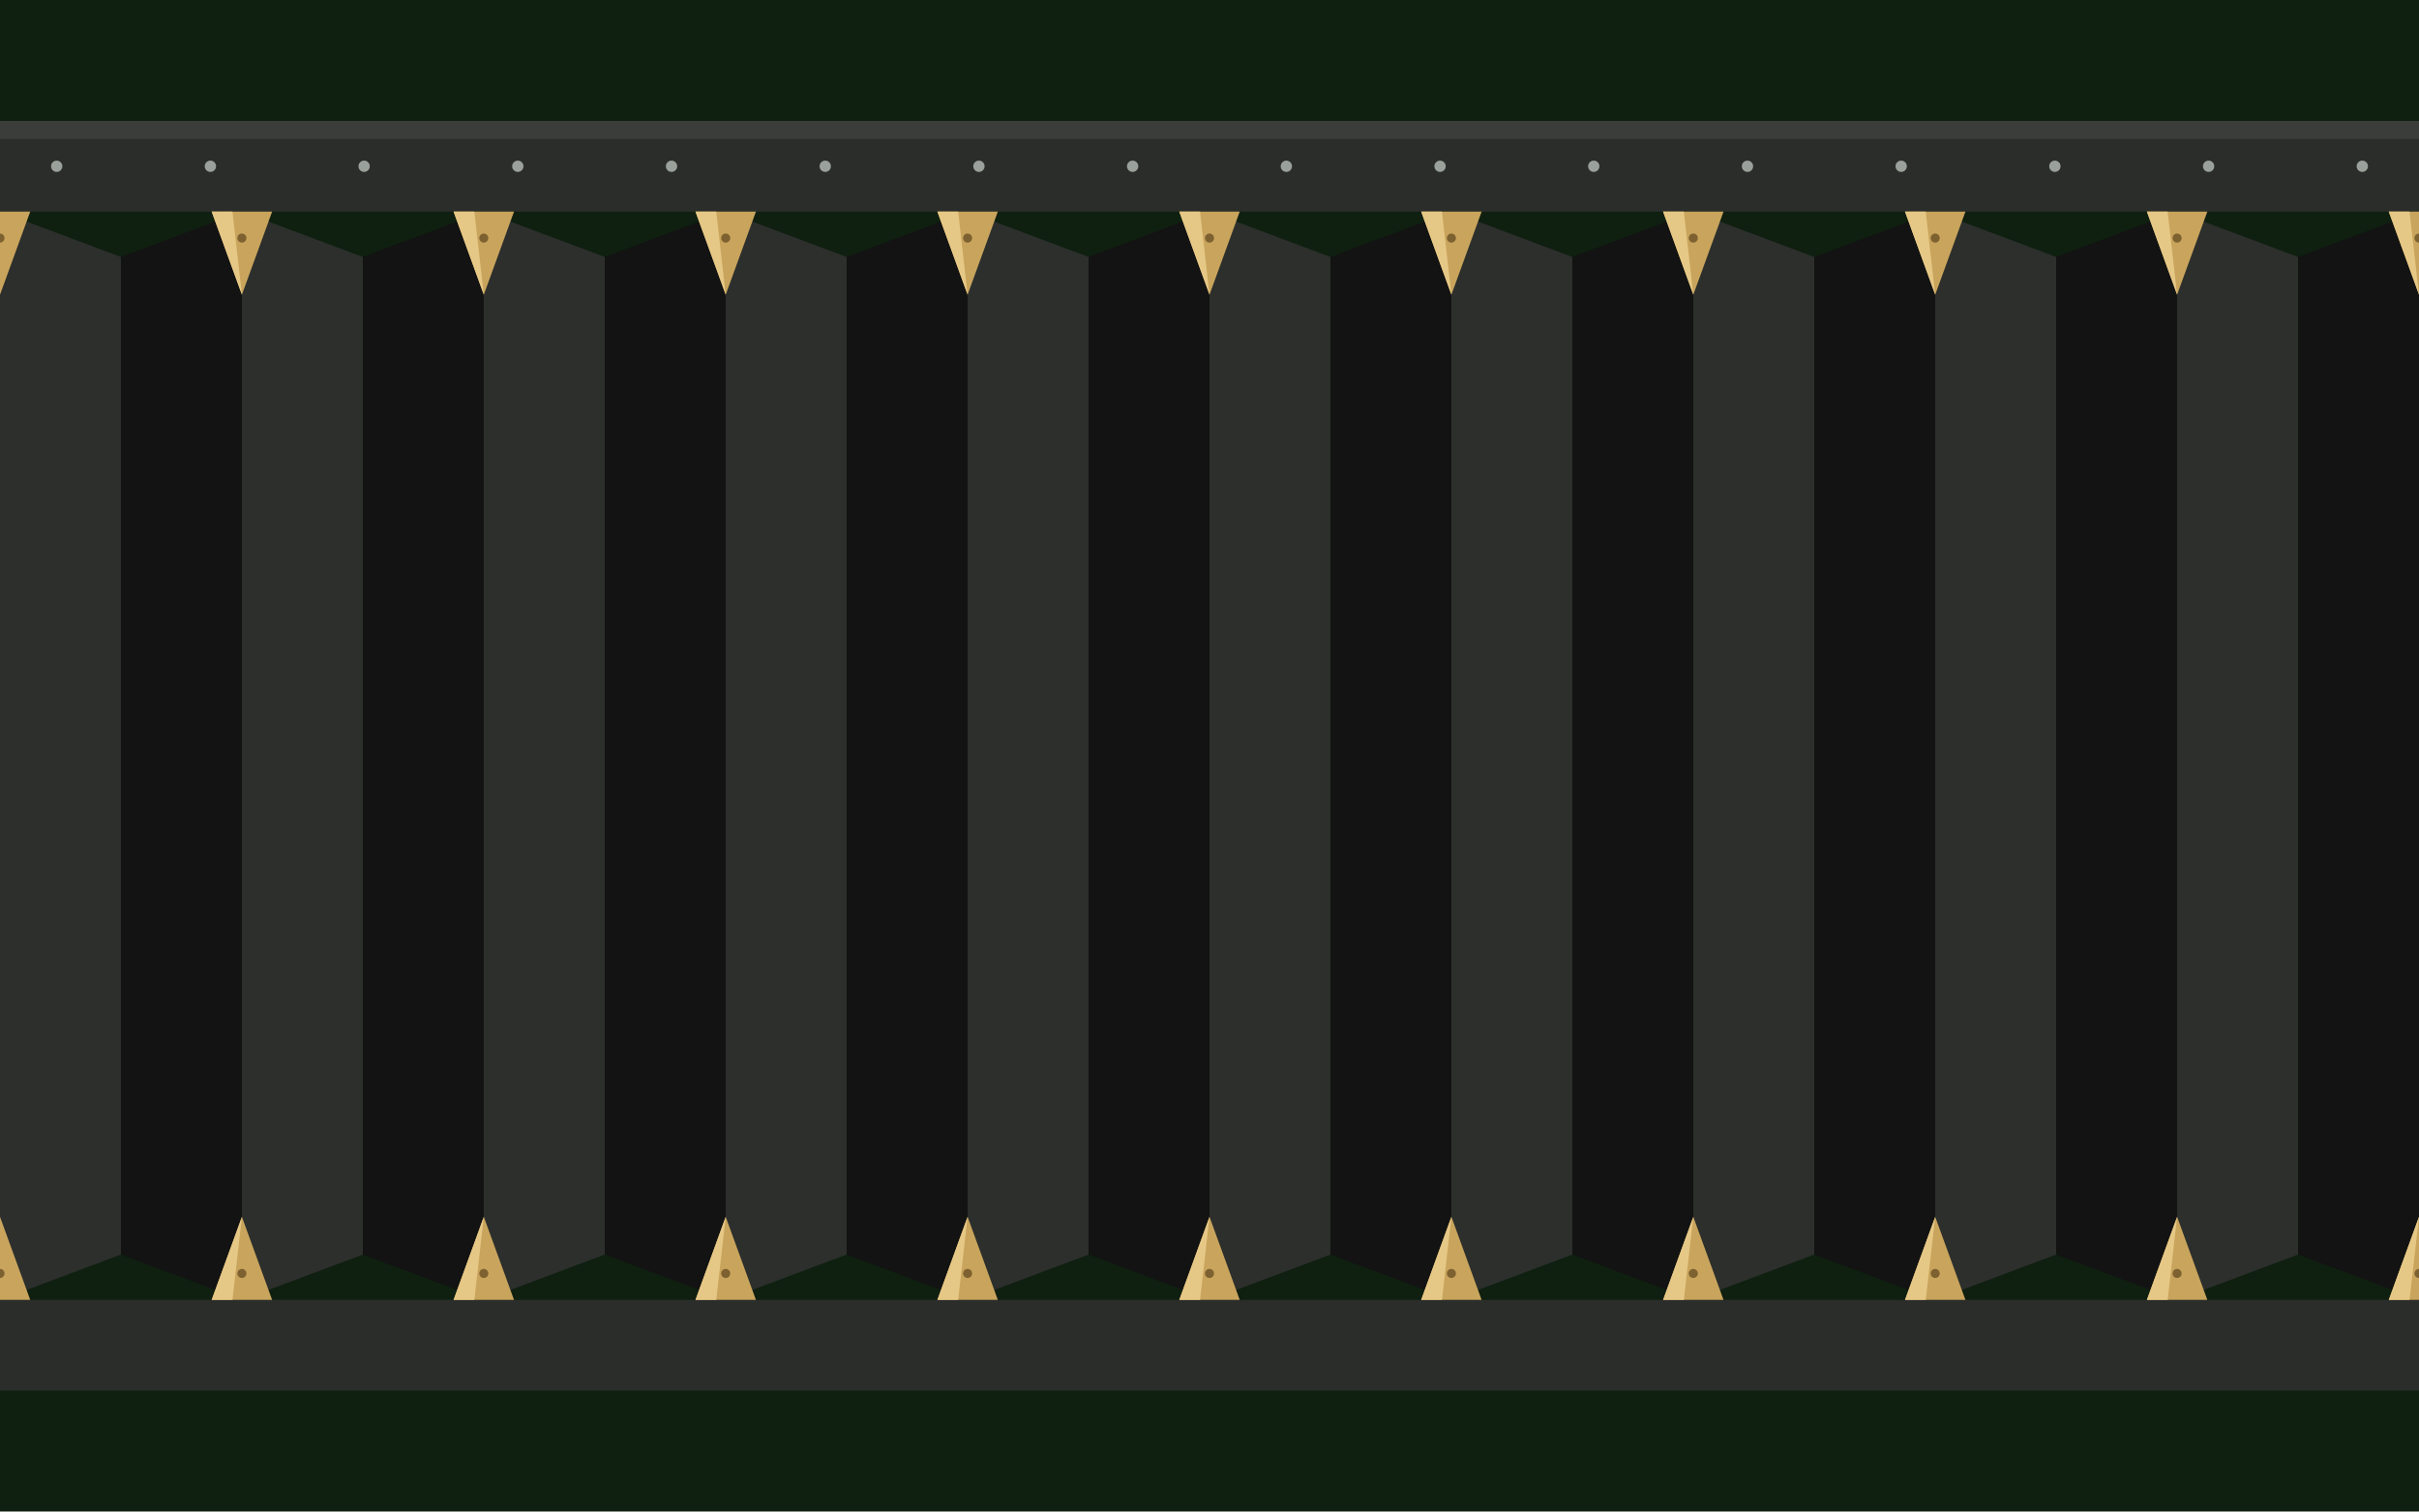
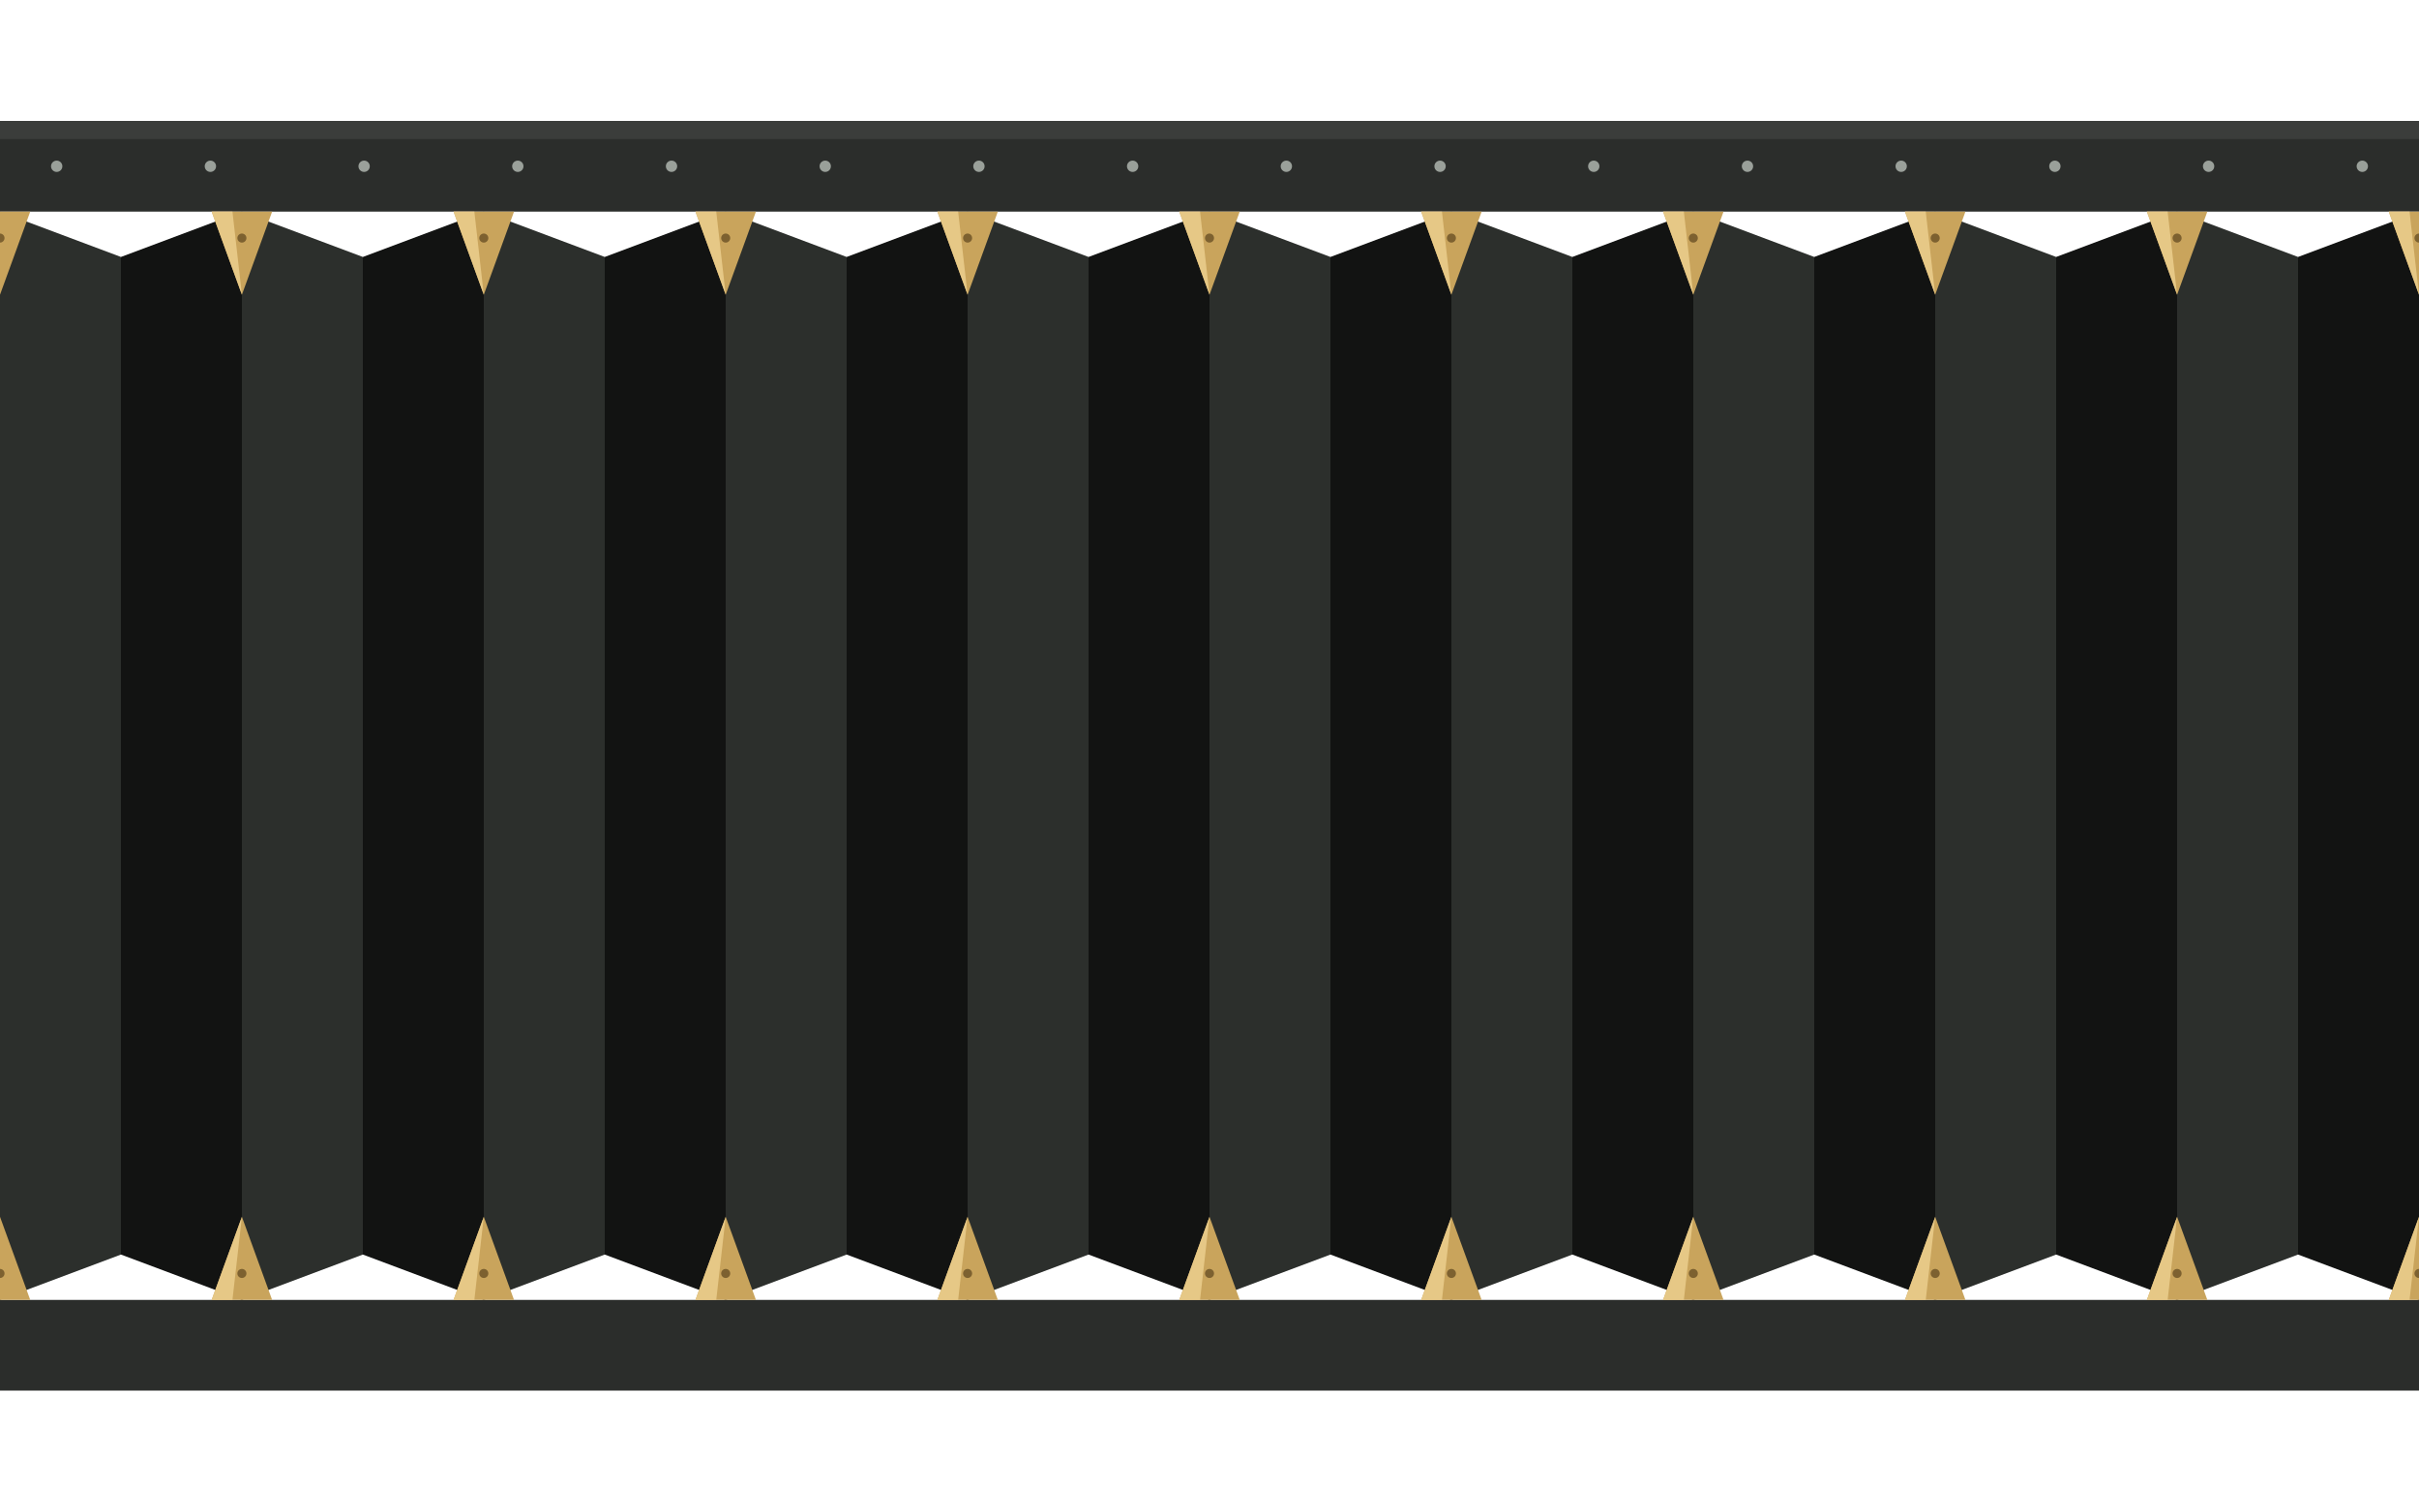
<svg xmlns="http://www.w3.org/2000/svg" viewBox="0 0 1280 800" width="1280" height="800" role="img">
-   <rect x="0" y="0" width="1280" height="800" fill="#0f1f10" />
  <rect x="0" y="64" width="1280" height="48" fill="#2b2d2b" />
  <rect x="0" y="688" width="1280" height="48" fill="#2b2d2b" />
  <rect x="0" y="64" width="1280" height="9.6" fill="#3b3d3b" />
  <path d="M0 112 L64 136 L64 664 L0 688 Z" fill="#2c2f2c" />
  <path d="M64 136 L128 112 L128 688 L64 664 Z" fill="#121312" />
  <path d="M128 112 L192 136 L192 664 L128 688 Z" fill="#2c2f2c" />
  <path d="M192 136 L256 112 L256 688 L192 664 Z" fill="#121312" />
  <path d="M256 112 L320 136 L320 664 L256 688 Z" fill="#2c2f2c" />
  <path d="M320 136 L384 112 L384 688 L320 664 Z" fill="#121312" />
  <path d="M384 112 L448 136 L448 664 L384 688 Z" fill="#2c2f2c" />
  <path d="M448 136 L512 112 L512 688 L448 664 Z" fill="#121312" />
  <path d="M512 112 L576 136 L576 664 L512 688 Z" fill="#2c2f2c" />
  <path d="M576 136 L640 112 L640 688 L576 664 Z" fill="#121312" />
  <path d="M640 112 L704 136 L704 664 L640 688 Z" fill="#2c2f2c" />
  <path d="M704 136 L768 112 L768 688 L704 664 Z" fill="#121312" />
  <path d="M768 112 L832 136 L832 664 L768 688 Z" fill="#2c2f2c" />
  <path d="M832 136 L896 112 L896 688 L832 664 Z" fill="#121312" />
  <path d="M896 112 L960 136 L960 664 L896 688 Z" fill="#2c2f2c" />
  <path d="M960 136 L1024 112 L1024 688 L960 664 Z" fill="#121312" />
  <path d="M1024 112 L1088 136 L1088 664 L1024 688 Z" fill="#2c2f2c" />
  <path d="M1088 136 L1152 112 L1152 688 L1088 664 Z" fill="#121312" />
  <path d="M1152 112 L1216 136 L1216 664 L1152 688 Z" fill="#2c2f2c" />
  <path d="M1216 136 L1280 112 L1280 688 L1216 664 Z" fill="#121312" />
  <path d="M-16 112 L16 112 L0 156 Z" fill="#c9a45c" />
  <path d="M-16 112 L-5 112 L0 156 Z" fill="#e6c886" />
  <circle cx="0" cy="126" r="2.4" fill="#7d6130" />
  <path d="M-16 688 L16 688 L0 644 Z" fill="#c9a45c" />
  <path d="M-16 688 L-5 688 L0 644 Z" fill="#e6c886" />
  <circle cx="0" cy="674" r="2.4" fill="#7d6130" />
  <path d="M112 112 L144 112 L128 156 Z" fill="#c9a45c" />
  <path d="M112 112 L123 112 L128 156 Z" fill="#e6c886" />
  <circle cx="128" cy="126" r="2.4" fill="#7d6130" />
  <path d="M112 688 L144 688 L128 644 Z" fill="#c9a45c" />
  <path d="M112 688 L123 688 L128 644 Z" fill="#e6c886" />
  <circle cx="128" cy="674" r="2.4" fill="#7d6130" />
  <path d="M240 112 L272 112 L256 156 Z" fill="#c9a45c" />
  <path d="M240 112 L251 112 L256 156 Z" fill="#e6c886" />
  <circle cx="256" cy="126" r="2.4" fill="#7d6130" />
  <path d="M240 688 L272 688 L256 644 Z" fill="#c9a45c" />
  <path d="M240 688 L251 688 L256 644 Z" fill="#e6c886" />
  <circle cx="256" cy="674" r="2.4" fill="#7d6130" />
  <path d="M368 112 L400 112 L384 156 Z" fill="#c9a45c" />
  <path d="M368 112 L379 112 L384 156 Z" fill="#e6c886" />
  <circle cx="384" cy="126" r="2.4" fill="#7d6130" />
  <path d="M368 688 L400 688 L384 644 Z" fill="#c9a45c" />
  <path d="M368 688 L379 688 L384 644 Z" fill="#e6c886" />
  <circle cx="384" cy="674" r="2.4" fill="#7d6130" />
  <path d="M496 112 L528 112 L512 156 Z" fill="#c9a45c" />
  <path d="M496 112 L507 112 L512 156 Z" fill="#e6c886" />
  <circle cx="512" cy="126" r="2.4" fill="#7d6130" />
  <path d="M496 688 L528 688 L512 644 Z" fill="#c9a45c" />
  <path d="M496 688 L507 688 L512 644 Z" fill="#e6c886" />
  <circle cx="512" cy="674" r="2.4" fill="#7d6130" />
  <path d="M624 112 L656 112 L640 156 Z" fill="#c9a45c" />
  <path d="M624 112 L635 112 L640 156 Z" fill="#e6c886" />
  <circle cx="640" cy="126" r="2.4" fill="#7d6130" />
  <path d="M624 688 L656 688 L640 644 Z" fill="#c9a45c" />
  <path d="M624 688 L635 688 L640 644 Z" fill="#e6c886" />
  <circle cx="640" cy="674" r="2.4" fill="#7d6130" />
  <path d="M752 112 L784 112 L768 156 Z" fill="#c9a45c" />
  <path d="M752 112 L763 112 L768 156 Z" fill="#e6c886" />
  <circle cx="768" cy="126" r="2.4" fill="#7d6130" />
  <path d="M752 688 L784 688 L768 644 Z" fill="#c9a45c" />
  <path d="M752 688 L763 688 L768 644 Z" fill="#e6c886" />
  <circle cx="768" cy="674" r="2.4" fill="#7d6130" />
  <path d="M880 112 L912 112 L896 156 Z" fill="#c9a45c" />
  <path d="M880 112 L891 112 L896 156 Z" fill="#e6c886" />
  <circle cx="896" cy="126" r="2.4" fill="#7d6130" />
  <path d="M880 688 L912 688 L896 644 Z" fill="#c9a45c" />
  <path d="M880 688 L891 688 L896 644 Z" fill="#e6c886" />
  <circle cx="896" cy="674" r="2.4" fill="#7d6130" />
  <path d="M1008 112 L1040 112 L1024 156 Z" fill="#c9a45c" />
  <path d="M1008 112 L1019 112 L1024 156 Z" fill="#e6c886" />
  <circle cx="1024" cy="126" r="2.4" fill="#7d6130" />
  <path d="M1008 688 L1040 688 L1024 644 Z" fill="#c9a45c" />
  <path d="M1008 688 L1019 688 L1024 644 Z" fill="#e6c886" />
  <circle cx="1024" cy="674" r="2.4" fill="#7d6130" />
  <path d="M1136 112 L1168 112 L1152 156 Z" fill="#c9a45c" />
  <path d="M1136 112 L1147 112 L1152 156 Z" fill="#e6c886" />
  <circle cx="1152" cy="126" r="2.4" fill="#7d6130" />
  <path d="M1136 688 L1168 688 L1152 644 Z" fill="#c9a45c" />
  <path d="M1136 688 L1147 688 L1152 644 Z" fill="#e6c886" />
  <circle cx="1152" cy="674" r="2.4" fill="#7d6130" />
  <path d="M1264 112 L1296 112 L1280 156 Z" fill="#c9a45c" />
  <path d="M1264 112 L1275 112 L1280 156 Z" fill="#e6c886" />
  <circle cx="1280" cy="126" r="2.4" fill="#7d6130" />
  <path d="M1264 688 L1296 688 L1280 644 Z" fill="#c9a45c" />
  <path d="M1264 688 L1275 688 L1280 644 Z" fill="#e6c886" />
  <circle cx="1280" cy="674" r="2.4" fill="#7d6130" />
  <circle cx="30" cy="88" r="3" fill="#9aa09a" />
  <circle cx="111.33" cy="88" r="3" fill="#9aa09a" />
  <circle cx="192.67" cy="88" r="3" fill="#9aa09a" />
  <circle cx="274" cy="88" r="3" fill="#9aa09a" />
  <circle cx="355.33" cy="88" r="3" fill="#9aa09a" />
  <circle cx="436.67" cy="88" r="3" fill="#9aa09a" />
  <circle cx="518" cy="88" r="3" fill="#9aa09a" />
  <circle cx="599.33" cy="88" r="3" fill="#9aa09a" />
  <circle cx="680.67" cy="88" r="3" fill="#9aa09a" />
  <circle cx="762" cy="88" r="3" fill="#9aa09a" />
  <circle cx="843.33" cy="88" r="3" fill="#9aa09a" />
  <circle cx="924.67" cy="88" r="3" fill="#9aa09a" />
  <circle cx="1006" cy="88" r="3" fill="#9aa09a" />
  <circle cx="1087.33" cy="88" r="3" fill="#9aa09a" />
  <circle cx="1168.67" cy="88" r="3" fill="#9aa09a" />
  <circle cx="1250" cy="88" r="3" fill="#9aa09a" />
</svg>
